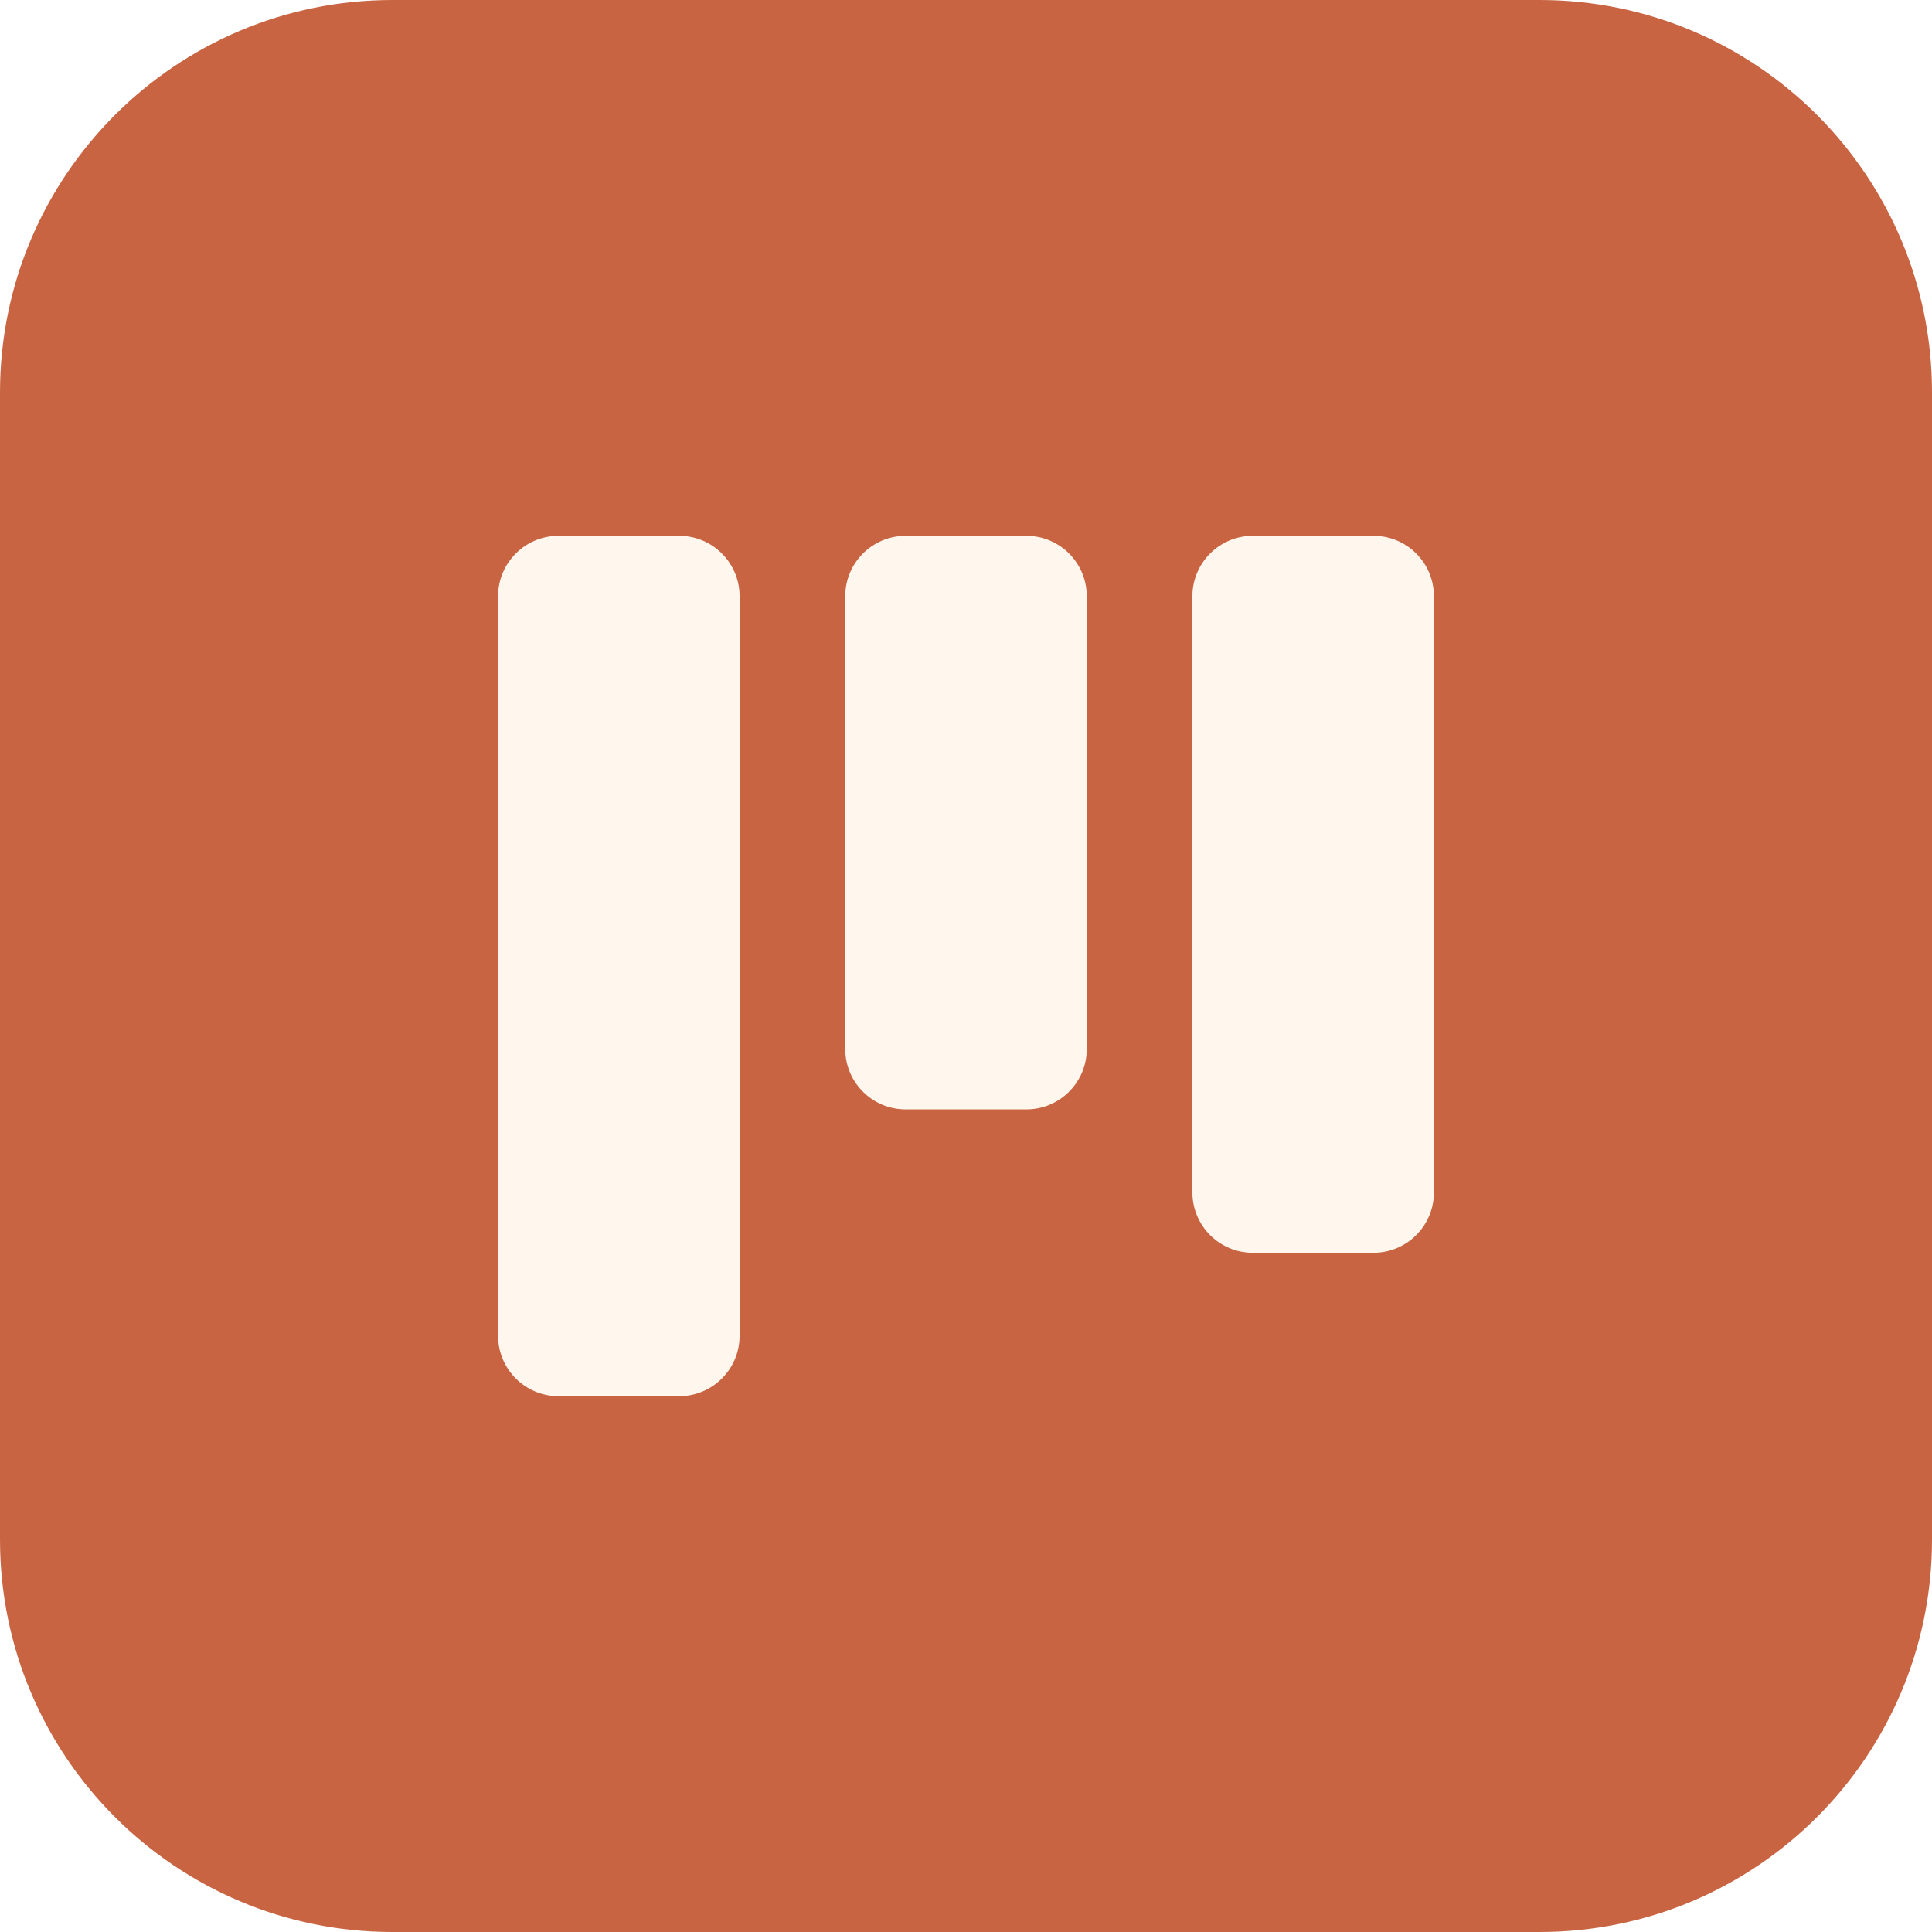
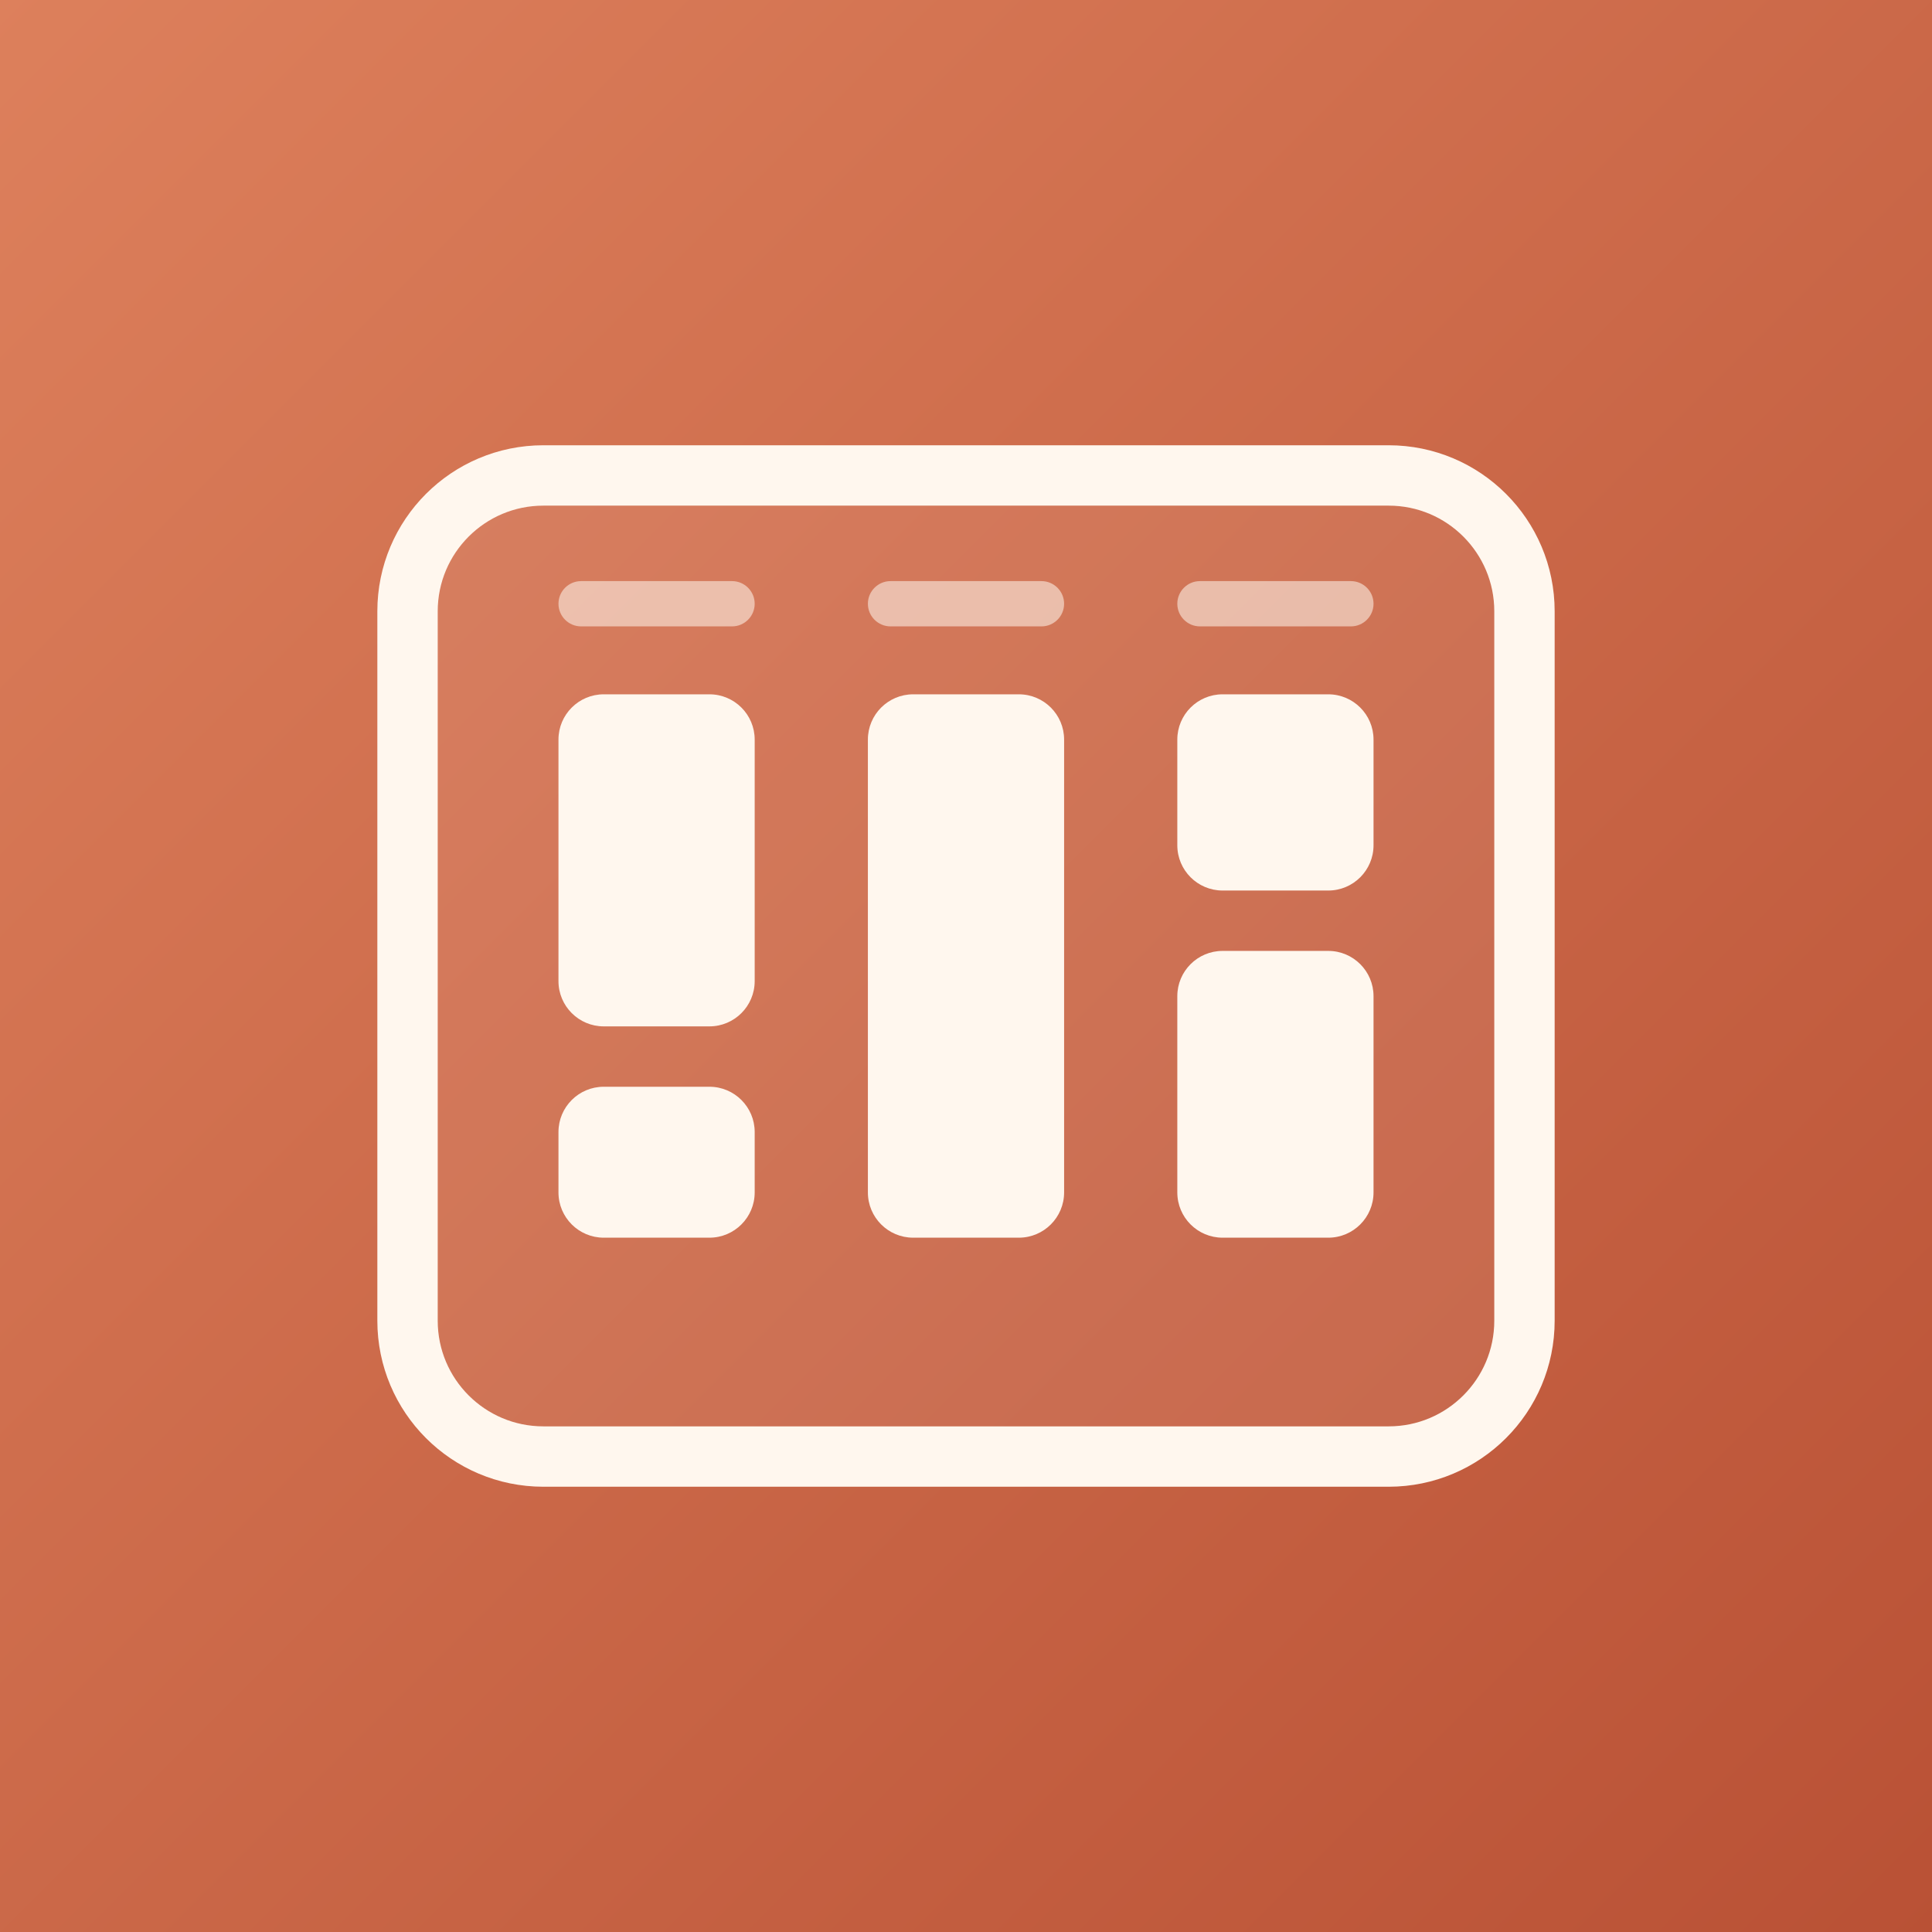
- <svg xmlns="http://www.w3.org/2000/svg" viewBox="0 0 512 512">
-   <rect width="512" height="512" rx="104" fill="#c96442" />
+ <svg xmlns="http://www.w3.org/2000/svg" viewBox="0 0 512 512" role="img" aria-label="Esa Kanban">
+   <defs>
+     <linearGradient id="coral" x1="0" y1="0" x2="1" y2="1">
+       <stop stop-color="#dd805c" />
+       <stop offset="1" stop-color="#b95135" />
+     </linearGradient>
+   </defs>
+   <rect width="512" height="512" fill="url(#coral)" />
+   <rect x="108" y="126" width="296" height="260" rx="36" fill="#fff7ee" fill-opacity=".08" stroke="#fff7ee" stroke-width="16" />
+   <g fill="#fff7ee" opacity=".55">
+     <rect x="148" y="154" width="52" height="12" rx="6" />
+     <rect x="230" y="154" width="52" height="12" rx="6" />
+     <rect x="312" y="154" width="52" height="12" rx="6" />
+   </g>
  <g fill="#fff7ee">
-     <rect x="132" y="142" width="64" height="228" rx="16" />
-     <rect x="224" y="142" width="64" height="152" rx="16" />
-     <rect x="316" y="142" width="64" height="190" rx="16" />
+     <rect x="148" y="184" width="52" height="88" rx="12" />
+     <rect x="148" y="288" width="52" height="40" rx="12" />
+     <rect x="230" y="184" width="52" height="144" rx="12" />
+     <rect x="312" y="184" width="52" height="52" rx="12" />
+     <rect x="312" y="252" width="52" height="76" rx="12" />
  </g>
</svg>
